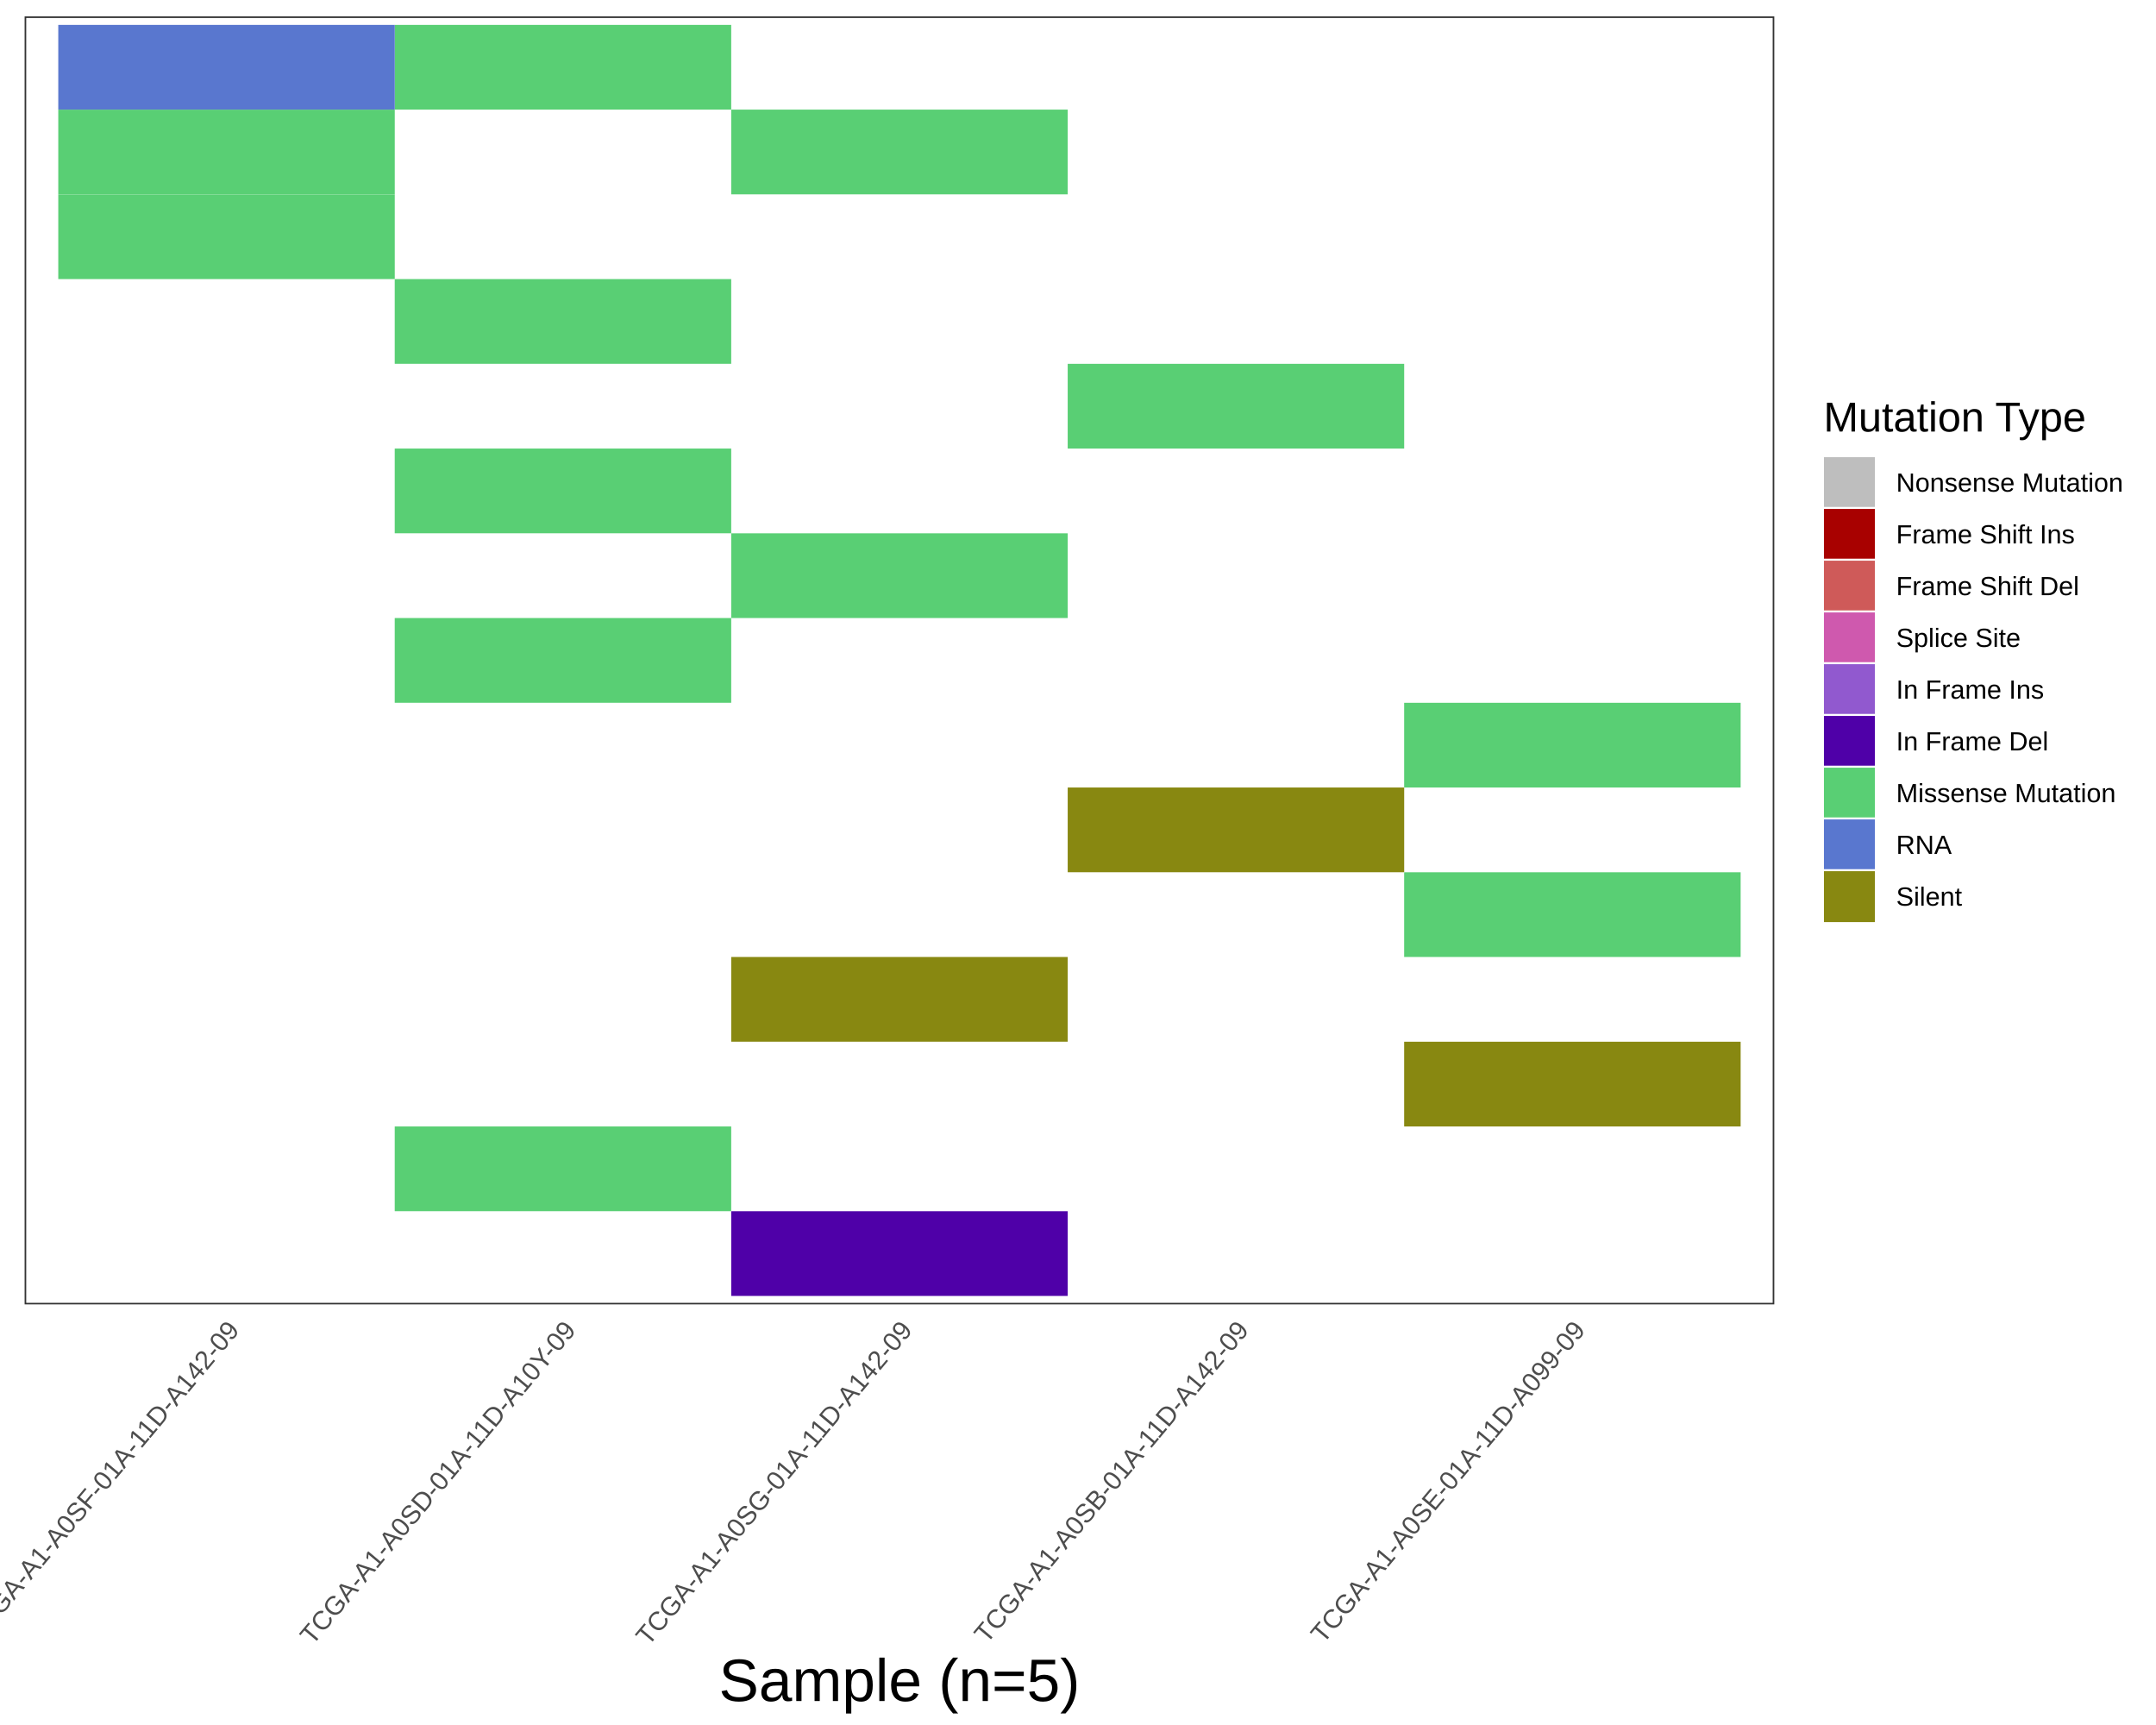
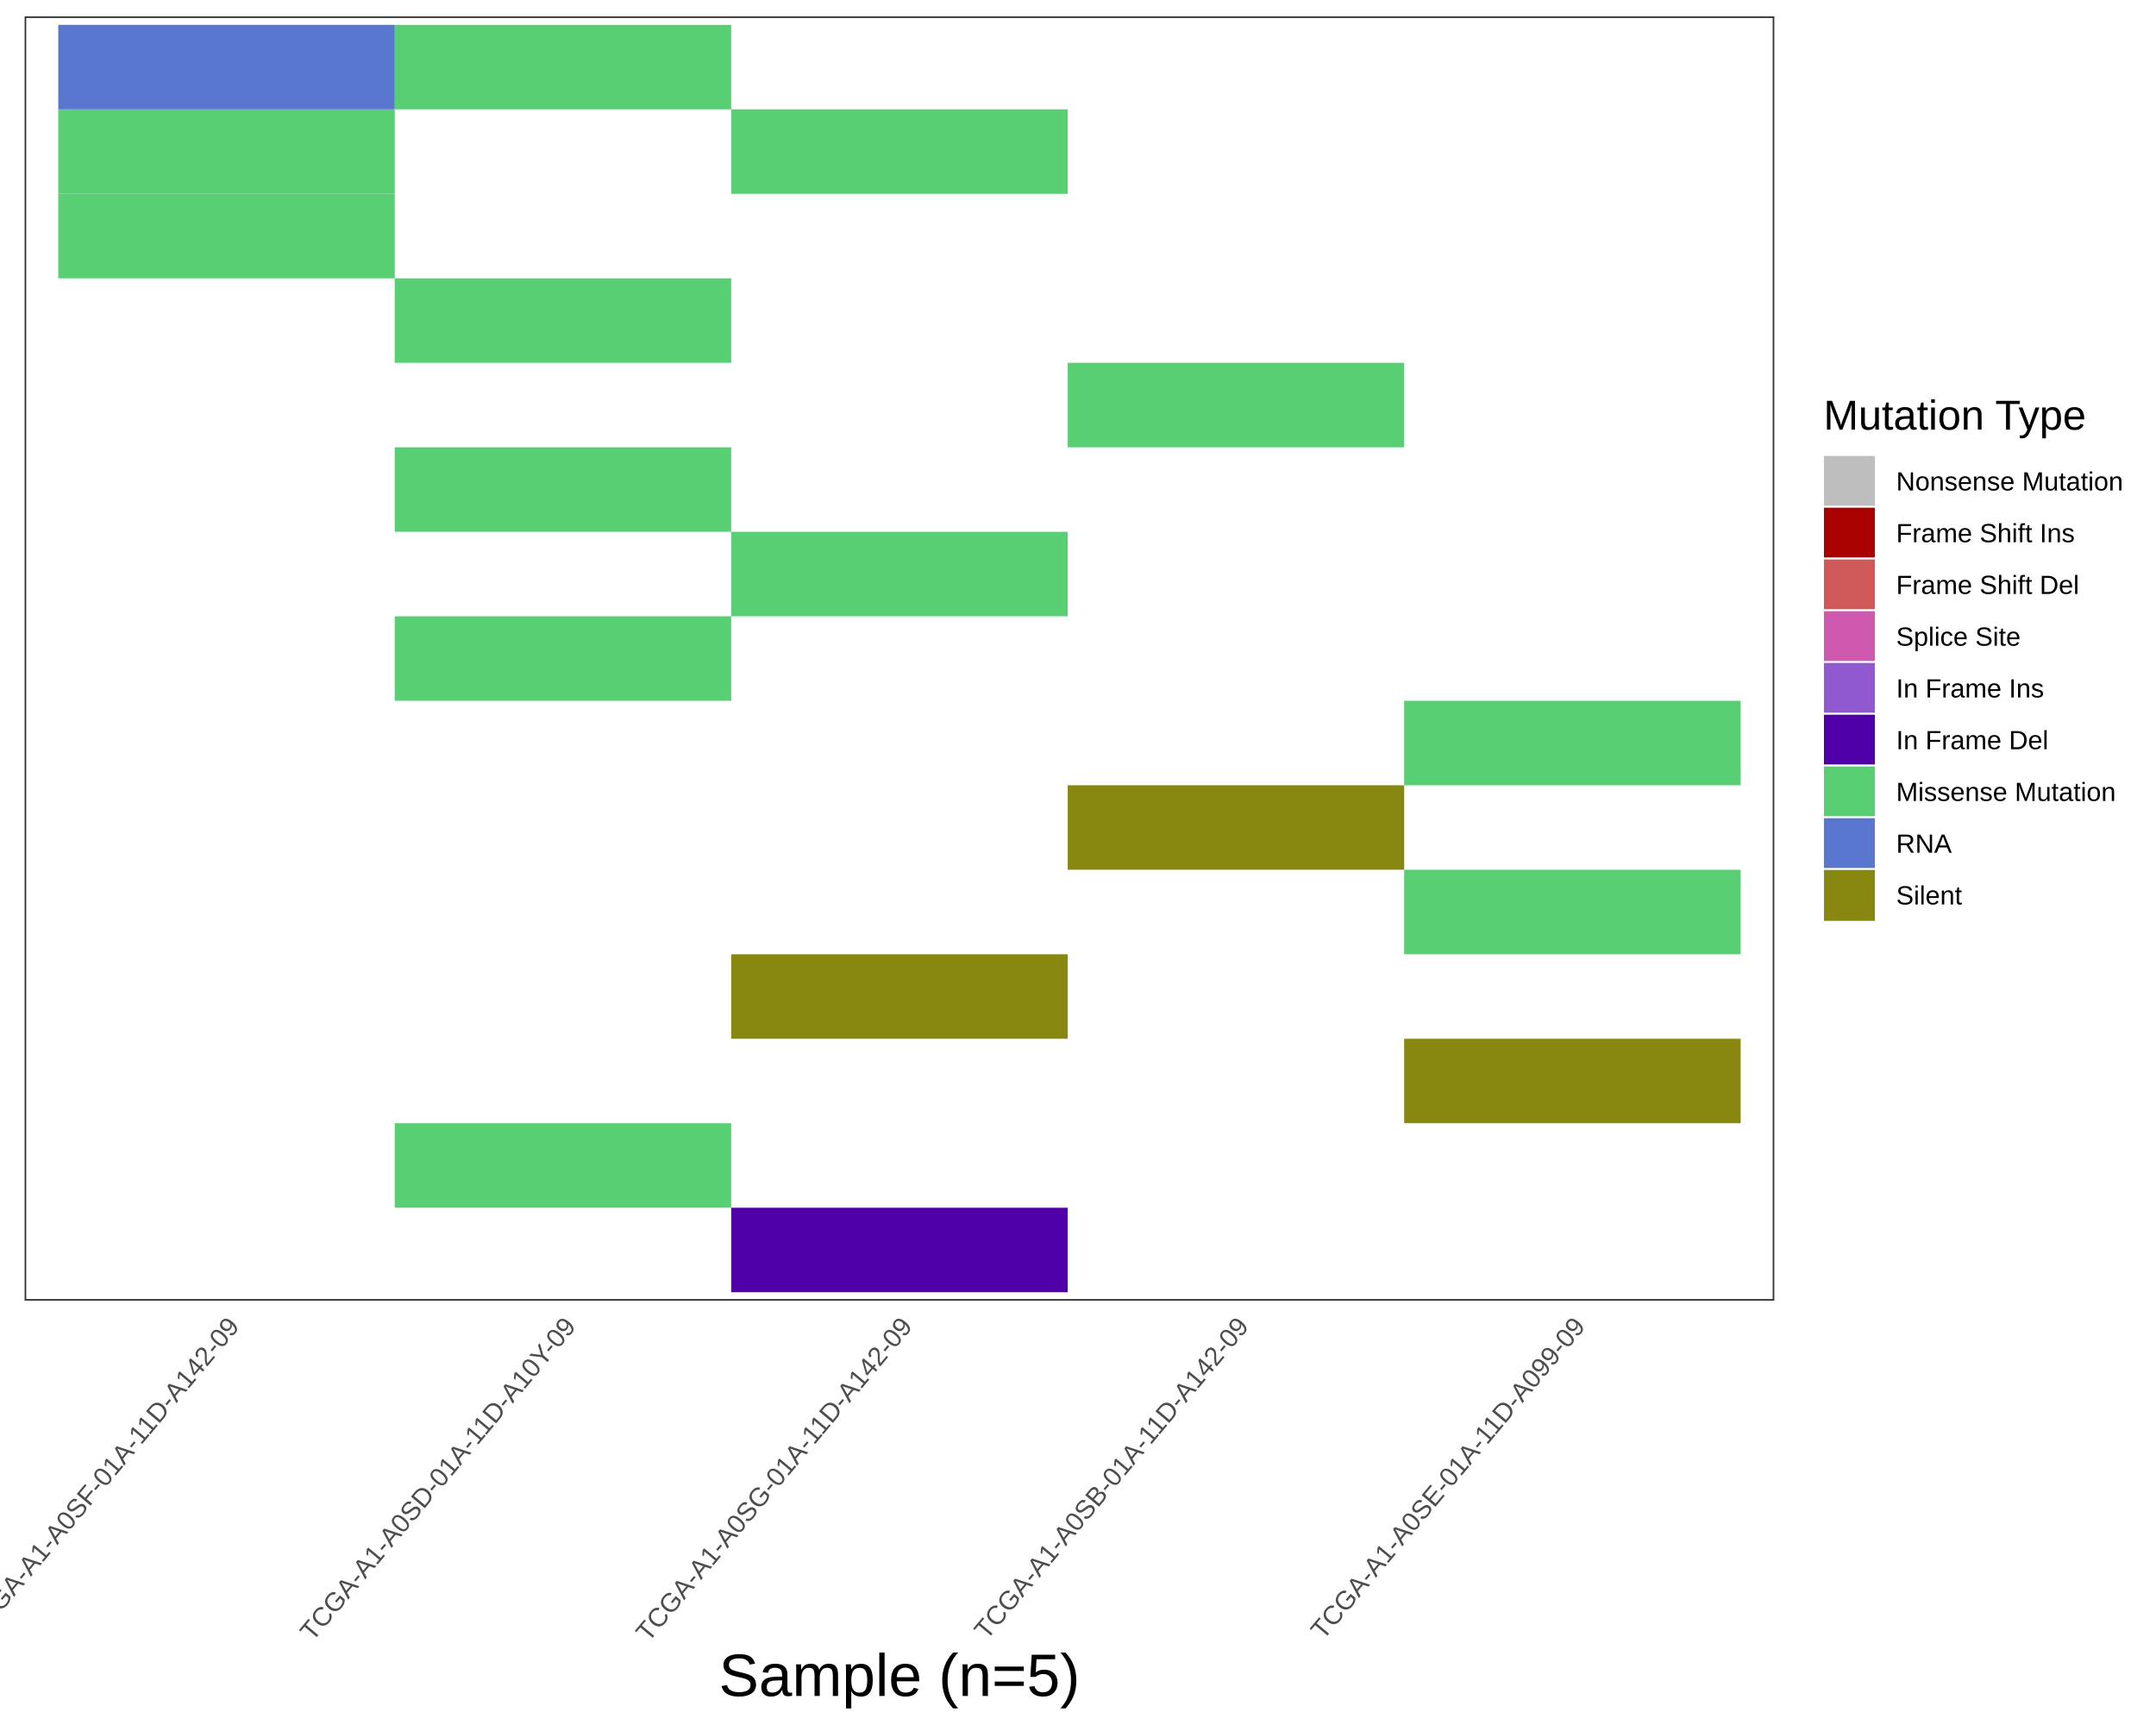
<svg xmlns="http://www.w3.org/2000/svg" viewBox="0 0 720.00 576.00">
  <defs>
    <style type="text/css">
    line, polyline, polygon, path, rect, circle {
      fill: none;
      stroke: #000000;
      stroke-linecap: round;
      stroke-linejoin: round;
      stroke-miterlimit: 10.00;
    }
  </style>
  </defs>
  <rect width="100%" height="100%" style="stroke: none; fill: #FFFFFF;" />
  <rect x="0.00" y="0.00" width="720.00" height="576.00" style="stroke-width: 1.07; stroke: #FFFFFF; fill: #FFFFFF;" />
  <defs>
-     <clipPath id="cpOC4yMnw1OTIuNTN8NDM1LjU2fDUuNDg=">
-       <rect x="8.22" y="5.48" width="584.31" height="430.08" />
+     <clipPath id="cpOC4yMnw1OTIuNTN8NDM0LjMxfDUuNDg=">
+       <rect x="8.22" y="5.48" width="584.31" height="428.83" />
    </clipPath>
  </defs>
-   <rect x="8.22" y="5.48" width="584.31" height="430.08" style="stroke-width: 1.07; stroke: #FFFFFF; fill: #FFFFFF;" clip-path="url(#cpOC4yMnw1OTIuNTN8NDM1LjU2fDUuNDg=)" />
-   <rect x="356.56" y="262.96" width="112.37" height="28.29" style="stroke-width: 0.21; stroke: none; stroke-linecap: butt; fill: #888811;" clip-path="url(#cpOC4yMnw1OTIuNTN8NDM1LjU2fDUuNDg=)" />
-   <rect x="356.56" y="121.49" width="112.37" height="28.29" style="stroke-width: 0.21; stroke: none; stroke-linecap: butt; fill: #59CF74;" clip-path="url(#cpOC4yMnw1OTIuNTN8NDM1LjU2fDUuNDg=)" />
-   <rect x="131.82" y="8.31" width="112.37" height="28.29" style="stroke-width: 0.21; stroke: none; stroke-linecap: butt; fill: #59CF74;" clip-path="url(#cpOC4yMnw1OTIuNTN8NDM1LjU2fDUuNDg=)" />
-   <rect x="131.82" y="376.14" width="112.37" height="28.29" style="stroke-width: 0.21; stroke: none; stroke-linecap: butt; fill: #59CF74;" clip-path="url(#cpOC4yMnw1OTIuNTN8NDM1LjU2fDUuNDg=)" />
-   <rect x="131.82" y="206.37" width="112.37" height="28.29" style="stroke-width: 0.21; stroke: none; stroke-linecap: butt; fill: #59CF74;" clip-path="url(#cpOC4yMnw1OTIuNTN8NDM1LjU2fDUuNDg=)" />
-   <rect x="131.82" y="149.78" width="112.37" height="28.29" style="stroke-width: 0.21; stroke: none; stroke-linecap: butt; fill: #59CF74;" clip-path="url(#cpOC4yMnw1OTIuNTN8NDM1LjU2fDUuNDg=)" />
-   <rect x="131.82" y="93.19" width="112.37" height="28.29" style="stroke-width: 0.21; stroke: none; stroke-linecap: butt; fill: #59CF74;" clip-path="url(#cpOC4yMnw1OTIuNTN8NDM1LjU2fDUuNDg=)" />
-   <rect x="468.92" y="347.85" width="112.37" height="28.29" style="stroke-width: 0.21; stroke: none; stroke-linecap: butt; fill: #888811;" clip-path="url(#cpOC4yMnw1OTIuNTN8NDM1LjU2fDUuNDg=)" />
-   <rect x="468.92" y="291.26" width="112.37" height="28.29" style="stroke-width: 0.21; stroke: none; stroke-linecap: butt; fill: #59CF74;" clip-path="url(#cpOC4yMnw1OTIuNTN8NDM1LjU2fDUuNDg=)" />
-   <rect x="468.92" y="234.67" width="112.37" height="28.29" style="stroke-width: 0.21; stroke: none; stroke-linecap: butt; fill: #59CF74;" clip-path="url(#cpOC4yMnw1OTIuNTN8NDM1LjU2fDUuNDg=)" />
-   <rect x="19.46" y="36.60" width="112.37" height="28.29" style="stroke-width: 0.21; stroke: none; stroke-linecap: butt; fill: #59CF74;" clip-path="url(#cpOC4yMnw1OTIuNTN8NDM1LjU2fDUuNDg=)" />
-   <rect x="19.46" y="8.31" width="112.37" height="28.29" style="stroke-width: 0.21; stroke: none; stroke-linecap: butt; fill: #5977CF;" clip-path="url(#cpOC4yMnw1OTIuNTN8NDM1LjU2fDUuNDg=)" />
-   <rect x="19.46" y="64.90" width="112.37" height="28.29" style="stroke-width: 0.21; stroke: none; stroke-linecap: butt; fill: #59CF74;" clip-path="url(#cpOC4yMnw1OTIuNTN8NDM1LjU2fDUuNDg=)" />
-   <rect x="244.19" y="36.60" width="112.37" height="28.29" style="stroke-width: 0.21; stroke: none; stroke-linecap: butt; fill: #59CF74;" clip-path="url(#cpOC4yMnw1OTIuNTN8NDM1LjU2fDUuNDg=)" />
-   <rect x="244.19" y="404.44" width="112.37" height="28.29" style="stroke-width: 0.21; stroke: none; stroke-linecap: butt; fill: #4F00A8;" clip-path="url(#cpOC4yMnw1OTIuNTN8NDM1LjU2fDUuNDg=)" />
-   <rect x="244.19" y="319.55" width="112.37" height="28.29" style="stroke-width: 0.21; stroke: none; stroke-linecap: butt; fill: #888811;" clip-path="url(#cpOC4yMnw1OTIuNTN8NDM1LjU2fDUuNDg=)" />
-   <rect x="244.19" y="178.08" width="112.37" height="28.29" style="stroke-width: 0.21; stroke: none; stroke-linecap: butt; fill: #59CF74;" clip-path="url(#cpOC4yMnw1OTIuNTN8NDM1LjU2fDUuNDg=)" />
-   <rect x="8.22" y="5.48" width="584.31" height="430.08" style="stroke-width: 1.07; stroke: #333333;" clip-path="url(#cpOC4yMnw1OTIuNTN8NDM1LjU2fDUuNDg=)" />
+   <rect x="8.22" y="5.48" width="584.31" height="428.83" style="stroke-width: 1.07; stroke: #FFFFFF; fill: #FFFFFF;" clip-path="url(#cpOC4yMnw1OTIuNTN8NDM0LjMxfDUuNDg=)" />
+   <rect x="356.56" y="262.21" width="112.37" height="28.21" style="stroke-width: 0.21; stroke: none; stroke-linecap: square; stroke-linejoin: miter; fill: #888811;" clip-path="url(#cpOC4yMnw1OTIuNTN8NDM0LjMxfDUuNDg=)" />
+   <rect x="356.56" y="121.15" width="112.37" height="28.21" style="stroke-width: 0.21; stroke: none; stroke-linecap: square; stroke-linejoin: miter; fill: #59CF74;" clip-path="url(#cpOC4yMnw1OTIuNTN8NDM0LjMxfDUuNDg=)" />
+   <rect x="131.82" y="8.30" width="112.37" height="28.21" style="stroke-width: 0.21; stroke: none; stroke-linecap: square; stroke-linejoin: miter; fill: #59CF74;" clip-path="url(#cpOC4yMnw1OTIuNTN8NDM0LjMxfDUuNDg=)" />
+   <rect x="131.82" y="375.06" width="112.37" height="28.21" style="stroke-width: 0.21; stroke: none; stroke-linecap: square; stroke-linejoin: miter; fill: #59CF74;" clip-path="url(#cpOC4yMnw1OTIuNTN8NDM0LjMxfDUuNDg=)" />
+   <rect x="131.82" y="205.79" width="112.37" height="28.21" style="stroke-width: 0.21; stroke: none; stroke-linecap: square; stroke-linejoin: miter; fill: #59CF74;" clip-path="url(#cpOC4yMnw1OTIuNTN8NDM0LjMxfDUuNDg=)" />
+   <rect x="131.82" y="149.36" width="112.37" height="28.21" style="stroke-width: 0.21; stroke: none; stroke-linecap: square; stroke-linejoin: miter; fill: #59CF74;" clip-path="url(#cpOC4yMnw1OTIuNTN8NDM0LjMxfDUuNDg=)" />
+   <rect x="131.82" y="92.94" width="112.37" height="28.21" style="stroke-width: 0.21; stroke: none; stroke-linecap: square; stroke-linejoin: miter; fill: #59CF74;" clip-path="url(#cpOC4yMnw1OTIuNTN8NDM0LjMxfDUuNDg=)" />
+   <rect x="468.92" y="346.85" width="112.37" height="28.21" style="stroke-width: 0.21; stroke: none; stroke-linecap: square; stroke-linejoin: miter; fill: #888811;" clip-path="url(#cpOC4yMnw1OTIuNTN8NDM0LjMxfDUuNDg=)" />
+   <rect x="468.92" y="290.43" width="112.37" height="28.21" style="stroke-width: 0.21; stroke: none; stroke-linecap: square; stroke-linejoin: miter; fill: #59CF74;" clip-path="url(#cpOC4yMnw1OTIuNTN8NDM0LjMxfDUuNDg=)" />
+   <rect x="468.92" y="234.00" width="112.37" height="28.21" style="stroke-width: 0.21; stroke: none; stroke-linecap: square; stroke-linejoin: miter; fill: #59CF74;" clip-path="url(#cpOC4yMnw1OTIuNTN8NDM0LjMxfDUuNDg=)" />
+   <rect x="19.46" y="36.51" width="112.37" height="28.21" style="stroke-width: 0.21; stroke: none; stroke-linecap: square; stroke-linejoin: miter; fill: #59CF74;" clip-path="url(#cpOC4yMnw1OTIuNTN8NDM0LjMxfDUuNDg=)" />
+   <rect x="19.46" y="8.30" width="112.37" height="28.21" style="stroke-width: 0.21; stroke: none; stroke-linecap: square; stroke-linejoin: miter; fill: #5977CF;" clip-path="url(#cpOC4yMnw1OTIuNTN8NDM0LjMxfDUuNDg=)" />
+   <rect x="19.46" y="64.73" width="112.37" height="28.21" style="stroke-width: 0.21; stroke: none; stroke-linecap: square; stroke-linejoin: miter; fill: #59CF74;" clip-path="url(#cpOC4yMnw1OTIuNTN8NDM0LjMxfDUuNDg=)" />
+   <rect x="244.19" y="36.51" width="112.37" height="28.21" style="stroke-width: 0.21; stroke: none; stroke-linecap: square; stroke-linejoin: miter; fill: #59CF74;" clip-path="url(#cpOC4yMnw1OTIuNTN8NDM0LjMxfDUuNDg=)" />
+   <rect x="244.19" y="403.28" width="112.37" height="28.21" style="stroke-width: 0.21; stroke: none; stroke-linecap: square; stroke-linejoin: miter; fill: #4F00A8;" clip-path="url(#cpOC4yMnw1OTIuNTN8NDM0LjMxfDUuNDg=)" />
+   <rect x="244.19" y="318.64" width="112.37" height="28.21" style="stroke-width: 0.21; stroke: none; stroke-linecap: square; stroke-linejoin: miter; fill: #888811;" clip-path="url(#cpOC4yMnw1OTIuNTN8NDM0LjMxfDUuNDg=)" />
+   <rect x="244.19" y="177.58" width="112.37" height="28.21" style="stroke-width: 0.21; stroke: none; stroke-linecap: square; stroke-linejoin: miter; fill: #59CF74;" clip-path="url(#cpOC4yMnw1OTIuNTN8NDM0LjMxfDUuNDg=)" />
+   <rect x="8.22" y="5.48" width="584.31" height="428.83" style="stroke-width: 1.07; stroke: #333333;" clip-path="url(#cpOC4yMnw1OTIuNTN8NDM0LjMxfDUuNDg=)" />
  <defs>
    <clipPath id="cpMC4wMHw3MjAuMDB8NTc2LjAwfDAuMDA=">
      <rect x="0.00" y="0.00" width="720.00" height="576.00" />
    </clipPath>
  </defs>
  <g clip-path="url(#cpMC4wMHw3MjAuMDB8NTc2LjAwfDAuMDA=)">
-     <text transform="translate(-7.30,548.74) rotate(-50)" style="font-size: 8.80px; fill: #4D4D4D; font-family: Liberation Sans;" textLength="136.23px" lengthAdjust="spacingAndGlyphs">TCGA-A1-A0SF-01A-11D-A142-09</text>
+     <text transform="translate(-7.30,547.49) rotate(-50)" style="font-size: 8.80px; fill: #4D4D4D; font-family: Liberation Sans;" textLength="136.23px" lengthAdjust="spacingAndGlyphs">TCGA-A1-A0SF-01A-11D-A142-09</text>
  </g>
  <g clip-path="url(#cpMC4wMHw3MjAuMDB8NTc2LjAwfDAuMDA=)">
-     <text transform="translate(104.33,549.63) rotate(-50)" style="font-size: 8.80px; fill: #4D4D4D; font-family: Liberation Sans;" textLength="137.39px" lengthAdjust="spacingAndGlyphs">TCGA-A1-A0SD-01A-11D-A10Y-09</text>
+     <text transform="translate(104.33,548.38) rotate(-50)" style="font-size: 8.80px; fill: #4D4D4D; font-family: Liberation Sans;" textLength="137.39px" lengthAdjust="spacingAndGlyphs">TCGA-A1-A0SD-01A-11D-A10Y-09</text>
  </g>
  <g clip-path="url(#cpMC4wMHw3MjAuMDB8NTc2LjAwfDAuMDA=)">
-     <text transform="translate(216.49,549.87) rotate(-50)" style="font-size: 8.80px; fill: #4D4D4D; font-family: Liberation Sans;" textLength="137.70px" lengthAdjust="spacingAndGlyphs">TCGA-A1-A0SG-01A-11D-A142-09</text>
+     <text transform="translate(216.49,548.62) rotate(-50)" style="font-size: 8.80px; fill: #4D4D4D; font-family: Liberation Sans;" textLength="137.70px" lengthAdjust="spacingAndGlyphs">TCGA-A1-A0SG-01A-11D-A142-09</text>
  </g>
  <g clip-path="url(#cpMC4wMHw3MjAuMDB8NTc2LjAwfDAuMDA=)">
-     <text transform="translate(329.48,549.12) rotate(-50)" style="font-size: 8.80px; fill: #4D4D4D; font-family: Liberation Sans;" textLength="136.73px" lengthAdjust="spacingAndGlyphs">TCGA-A1-A0SB-01A-11D-A142-09</text>
+     <text transform="translate(329.48,547.87) rotate(-50)" style="font-size: 8.80px; fill: #4D4D4D; font-family: Liberation Sans;" textLength="136.73px" lengthAdjust="spacingAndGlyphs">TCGA-A1-A0SB-01A-11D-A142-09</text>
  </g>
  <g clip-path="url(#cpMC4wMHw3MjAuMDB8NTc2LjAwfDAuMDA=)">
-     <text transform="translate(441.85,549.12) rotate(-50)" style="font-size: 8.80px; fill: #4D4D4D; font-family: Liberation Sans;" textLength="136.73px" lengthAdjust="spacingAndGlyphs">TCGA-A1-A0SE-01A-11D-A099-09</text>
+     <text transform="translate(441.85,547.87) rotate(-50)" style="font-size: 8.80px; fill: #4D4D4D; font-family: Liberation Sans;" textLength="136.73px" lengthAdjust="spacingAndGlyphs">TCGA-A1-A0SE-01A-11D-A099-09</text>
  </g>
  <g clip-path="url(#cpMC4wMHw3MjAuMDB8NTc2LjAwfDAuMDA=)">
-     <text x="240.06" y="568.00" style="font-size: 20.00px; font-family: Liberation Sans;" textLength="120.62px" lengthAdjust="spacingAndGlyphs">Sample (n=5)</text>
+     <text x="240.06" y="566.31" style="font-size: 20.00px; font-family: Liberation Sans;" textLength="120.62px" lengthAdjust="spacingAndGlyphs">Sample (n=5)</text>
  </g>
-   <rect x="603.49" y="127.52" width="111.04" height="186.00" style="stroke-width: 1.07; stroke: none; fill: #FFFFFF;" clip-path="url(#cpMC4wMHw3MjAuMDB8NTc2LjAwfDAuMDA=)" />
+   <rect x="603.49" y="126.68" width="111.04" height="186.42" style="stroke-width: 1.07; stroke: none; fill: #FFFFFF;" clip-path="url(#cpMC4wMHw3MjAuMDB8NTc2LjAwfDAuMDA=)" />
  <g clip-path="url(#cpMC4wMHw3MjAuMDB8NTc2LjAwfDAuMDA=)">
-     <text x="608.96" y="144.09" style="font-size: 14.00px; font-family: Liberation Sans;" textLength="87.66px" lengthAdjust="spacingAndGlyphs">Mutation Type</text>
+     <text x="608.96" y="143.46" style="font-size: 14.00px; font-family: Liberation Sans;" textLength="87.66px" lengthAdjust="spacingAndGlyphs">Mutation Type</text>
  </g>
-   <rect x="608.96" y="152.52" width="17.28" height="17.28" style="stroke-width: 1.07; stroke: #FFFFFF; fill: #F2F2F2;" clip-path="url(#cpMC4wMHw3MjAuMDB8NTc2LjAwfDAuMDA=)" />
-   <rect x="609.11" y="152.66" width="17.00" height="17.00" style="stroke-width: 0.21; stroke: none; stroke-linejoin: miter; fill: #BEBEBE;" clip-path="url(#cpMC4wMHw3MjAuMDB8NTc2LjAwfDAuMDA=)" />
-   <rect x="608.96" y="169.80" width="17.28" height="17.28" style="stroke-width: 1.07; stroke: #FFFFFF; fill: #F2F2F2;" clip-path="url(#cpMC4wMHw3MjAuMDB8NTc2LjAwfDAuMDA=)" />
-   <rect x="609.11" y="169.94" width="17.00" height="17.00" style="stroke-width: 0.21; stroke: none; stroke-linejoin: miter; fill: #A80100;" clip-path="url(#cpMC4wMHw3MjAuMDB8NTc2LjAwfDAuMDA=)" />
-   <rect x="608.96" y="187.08" width="17.28" height="17.28" style="stroke-width: 1.07; stroke: #FFFFFF; fill: #F2F2F2;" clip-path="url(#cpMC4wMHw3MjAuMDB8NTc2LjAwfDAuMDA=)" />
-   <rect x="609.11" y="187.22" width="17.00" height="17.00" style="stroke-width: 0.21; stroke: none; stroke-linejoin: miter; fill: #CF5A59;" clip-path="url(#cpMC4wMHw3MjAuMDB8NTc2LjAwfDAuMDA=)" />
-   <rect x="608.96" y="204.36" width="17.28" height="17.28" style="stroke-width: 1.07; stroke: #FFFFFF; fill: #F2F2F2;" clip-path="url(#cpMC4wMHw3MjAuMDB8NTc2LjAwfDAuMDA=)" />
-   <rect x="609.11" y="204.50" width="17.00" height="17.00" style="stroke-width: 0.21; stroke: none; stroke-linejoin: miter; fill: #CF59AE;" clip-path="url(#cpMC4wMHw3MjAuMDB8NTc2LjAwfDAuMDA=)" />
-   <rect x="608.96" y="221.64" width="17.28" height="17.28" style="stroke-width: 1.07; stroke: #FFFFFF; fill: #F2F2F2;" clip-path="url(#cpMC4wMHw3MjAuMDB8NTc2LjAwfDAuMDA=)" />
-   <rect x="609.11" y="221.78" width="17.00" height="17.00" style="stroke-width: 0.21; stroke: none; stroke-linejoin: miter; fill: #9159CF;" clip-path="url(#cpMC4wMHw3MjAuMDB8NTc2LjAwfDAuMDA=)" />
-   <rect x="608.96" y="238.92" width="17.28" height="17.28" style="stroke-width: 1.07; stroke: #FFFFFF; fill: #F2F2F2;" clip-path="url(#cpMC4wMHw3MjAuMDB8NTc2LjAwfDAuMDA=)" />
-   <rect x="609.11" y="239.06" width="17.00" height="17.00" style="stroke-width: 0.21; stroke: none; stroke-linejoin: miter; fill: #4F00A8;" clip-path="url(#cpMC4wMHw3MjAuMDB8NTc2LjAwfDAuMDA=)" />
-   <rect x="608.96" y="256.20" width="17.28" height="17.28" style="stroke-width: 1.07; stroke: #FFFFFF; fill: #F2F2F2;" clip-path="url(#cpMC4wMHw3MjAuMDB8NTc2LjAwfDAuMDA=)" />
-   <rect x="609.11" y="256.34" width="17.00" height="17.00" style="stroke-width: 0.21; stroke: none; stroke-linejoin: miter; fill: #59CF74;" clip-path="url(#cpMC4wMHw3MjAuMDB8NTc2LjAwfDAuMDA=)" />
-   <rect x="608.96" y="273.48" width="17.28" height="17.28" style="stroke-width: 1.07; stroke: #FFFFFF; fill: #F2F2F2;" clip-path="url(#cpMC4wMHw3MjAuMDB8NTc2LjAwfDAuMDA=)" />
-   <rect x="609.11" y="273.62" width="17.00" height="17.00" style="stroke-width: 0.21; stroke: none; stroke-linejoin: miter; fill: #5977CF;" clip-path="url(#cpMC4wMHw3MjAuMDB8NTc2LjAwfDAuMDA=)" />
-   <rect x="608.96" y="290.76" width="17.28" height="17.28" style="stroke-width: 1.07; stroke: #FFFFFF; fill: #F2F2F2;" clip-path="url(#cpMC4wMHw3MjAuMDB8NTc2LjAwfDAuMDA=)" />
-   <rect x="609.11" y="290.90" width="17.00" height="17.00" style="stroke-width: 0.21; stroke: none; stroke-linejoin: miter; fill: #888811;" clip-path="url(#cpMC4wMHw3MjAuMDB8NTc2LjAwfDAuMDA=)" />
+   <rect x="608.96" y="152.11" width="17.28" height="17.28" style="stroke-width: 1.07; stroke: #FFFFFF; fill: #F2F2F2;" clip-path="url(#cpMC4wMHw3MjAuMDB8NTc2LjAwfDAuMDA=)" />
+   <rect x="609.11" y="152.25" width="17.00" height="17.00" style="stroke-width: 0.21; stroke: none; stroke-linecap: square; stroke-linejoin: miter; fill: #BEBEBE;" clip-path="url(#cpMC4wMHw3MjAuMDB8NTc2LjAwfDAuMDA=)" />
+   <rect x="608.96" y="169.39" width="17.28" height="17.28" style="stroke-width: 1.07; stroke: #FFFFFF; fill: #F2F2F2;" clip-path="url(#cpMC4wMHw3MjAuMDB8NTc2LjAwfDAuMDA=)" />
+   <rect x="609.11" y="169.53" width="17.00" height="17.00" style="stroke-width: 0.21; stroke: none; stroke-linecap: square; stroke-linejoin: miter; fill: #A80100;" clip-path="url(#cpMC4wMHw3MjAuMDB8NTc2LjAwfDAuMDA=)" />
+   <rect x="608.96" y="186.67" width="17.28" height="17.28" style="stroke-width: 1.07; stroke: #FFFFFF; fill: #F2F2F2;" clip-path="url(#cpMC4wMHw3MjAuMDB8NTc2LjAwfDAuMDA=)" />
+   <rect x="609.11" y="186.81" width="17.00" height="17.00" style="stroke-width: 0.21; stroke: none; stroke-linecap: square; stroke-linejoin: miter; fill: #CF5A59;" clip-path="url(#cpMC4wMHw3MjAuMDB8NTc2LjAwfDAuMDA=)" />
+   <rect x="608.96" y="203.95" width="17.28" height="17.28" style="stroke-width: 1.07; stroke: #FFFFFF; fill: #F2F2F2;" clip-path="url(#cpMC4wMHw3MjAuMDB8NTc2LjAwfDAuMDA=)" />
+   <rect x="609.11" y="204.09" width="17.00" height="17.00" style="stroke-width: 0.21; stroke: none; stroke-linecap: square; stroke-linejoin: miter; fill: #CF59AE;" clip-path="url(#cpMC4wMHw3MjAuMDB8NTc2LjAwfDAuMDA=)" />
+   <rect x="608.96" y="221.23" width="17.28" height="17.28" style="stroke-width: 1.07; stroke: #FFFFFF; fill: #F2F2F2;" clip-path="url(#cpMC4wMHw3MjAuMDB8NTc2LjAwfDAuMDA=)" />
+   <rect x="609.11" y="221.37" width="17.00" height="17.00" style="stroke-width: 0.21; stroke: none; stroke-linecap: square; stroke-linejoin: miter; fill: #9159CF;" clip-path="url(#cpMC4wMHw3MjAuMDB8NTc2LjAwfDAuMDA=)" />
+   <rect x="608.96" y="238.51" width="17.28" height="17.28" style="stroke-width: 1.07; stroke: #FFFFFF; fill: #F2F2F2;" clip-path="url(#cpMC4wMHw3MjAuMDB8NTc2LjAwfDAuMDA=)" />
+   <rect x="609.11" y="238.65" width="17.00" height="17.00" style="stroke-width: 0.21; stroke: none; stroke-linecap: square; stroke-linejoin: miter; fill: #4F00A8;" clip-path="url(#cpMC4wMHw3MjAuMDB8NTc2LjAwfDAuMDA=)" />
+   <rect x="608.96" y="255.79" width="17.28" height="17.28" style="stroke-width: 1.07; stroke: #FFFFFF; fill: #F2F2F2;" clip-path="url(#cpMC4wMHw3MjAuMDB8NTc2LjAwfDAuMDA=)" />
+   <rect x="609.11" y="255.93" width="17.00" height="17.00" style="stroke-width: 0.21; stroke: none; stroke-linecap: square; stroke-linejoin: miter; fill: #59CF74;" clip-path="url(#cpMC4wMHw3MjAuMDB8NTc2LjAwfDAuMDA=)" />
+   <rect x="608.96" y="273.07" width="17.28" height="17.28" style="stroke-width: 1.07; stroke: #FFFFFF; fill: #F2F2F2;" clip-path="url(#cpMC4wMHw3MjAuMDB8NTc2LjAwfDAuMDA=)" />
+   <rect x="609.11" y="273.21" width="17.00" height="17.00" style="stroke-width: 0.21; stroke: none; stroke-linecap: square; stroke-linejoin: miter; fill: #5977CF;" clip-path="url(#cpMC4wMHw3MjAuMDB8NTc2LjAwfDAuMDA=)" />
+   <rect x="608.96" y="290.35" width="17.28" height="17.28" style="stroke-width: 1.07; stroke: #FFFFFF; fill: #F2F2F2;" clip-path="url(#cpMC4wMHw3MjAuMDB8NTc2LjAwfDAuMDA=)" />
+   <rect x="609.11" y="290.49" width="17.00" height="17.00" style="stroke-width: 0.21; stroke: none; stroke-linecap: square; stroke-linejoin: miter; fill: #888811;" clip-path="url(#cpMC4wMHw3MjAuMDB8NTc2LjAwfDAuMDA=)" />
  <g clip-path="url(#cpMC4wMHw3MjAuMDB8NTc2LjAwfDAuMDA=)">
-     <text x="633.22" y="164.18" style="font-size: 8.80px; font-family: Liberation Sans;" textLength="75.78px" lengthAdjust="spacingAndGlyphs">Nonsense Mutation</text>
+     <text x="633.22" y="163.77" style="font-size: 8.80px; font-family: Liberation Sans;" textLength="75.78px" lengthAdjust="spacingAndGlyphs">Nonsense Mutation</text>
  </g>
  <g clip-path="url(#cpMC4wMHw3MjAuMDB8NTc2LjAwfDAuMDA=)">
-     <text x="633.22" y="181.46" style="font-size: 8.80px; font-family: Liberation Sans;" textLength="59.61px" lengthAdjust="spacingAndGlyphs">Frame Shift Ins</text>
+     <text x="633.22" y="181.05" style="font-size: 8.80px; font-family: Liberation Sans;" textLength="59.61px" lengthAdjust="spacingAndGlyphs">Frame Shift Ins</text>
  </g>
  <g clip-path="url(#cpMC4wMHw3MjAuMDB8NTc2LjAwfDAuMDA=)">
-     <text x="633.22" y="198.74" style="font-size: 8.80px; font-family: Liberation Sans;" textLength="61.08px" lengthAdjust="spacingAndGlyphs">Frame Shift Del</text>
+     <text x="633.22" y="198.33" style="font-size: 8.80px; font-family: Liberation Sans;" textLength="61.08px" lengthAdjust="spacingAndGlyphs">Frame Shift Del</text>
  </g>
  <g clip-path="url(#cpMC4wMHw3MjAuMDB8NTc2LjAwfDAuMDA=)">
-     <text x="633.22" y="216.02" style="font-size: 8.80px; font-family: Liberation Sans;" textLength="41.56px" lengthAdjust="spacingAndGlyphs">Splice Site</text>
+     <text x="633.22" y="215.61" style="font-size: 8.80px; font-family: Liberation Sans;" textLength="41.56px" lengthAdjust="spacingAndGlyphs">Splice Site</text>
  </g>
  <g clip-path="url(#cpMC4wMHw3MjAuMDB8NTc2LjAwfDAuMDA=)">
-     <text x="633.22" y="233.30" style="font-size: 8.80px; font-family: Liberation Sans;" textLength="49.34px" lengthAdjust="spacingAndGlyphs">In Frame Ins</text>
+     <text x="633.22" y="232.89" style="font-size: 8.80px; font-family: Liberation Sans;" textLength="49.34px" lengthAdjust="spacingAndGlyphs">In Frame Ins</text>
  </g>
  <g clip-path="url(#cpMC4wMHw3MjAuMDB8NTc2LjAwfDAuMDA=)">
-     <text x="633.22" y="250.58" style="font-size: 8.80px; font-family: Liberation Sans;" textLength="50.81px" lengthAdjust="spacingAndGlyphs">In Frame Del</text>
+     <text x="633.22" y="250.17" style="font-size: 8.80px; font-family: Liberation Sans;" textLength="50.81px" lengthAdjust="spacingAndGlyphs">In Frame Del</text>
  </g>
  <g clip-path="url(#cpMC4wMHw3MjAuMDB8NTc2LjAwfDAuMDA=)">
-     <text x="633.22" y="267.86" style="font-size: 8.80px; font-family: Liberation Sans;" textLength="73.33px" lengthAdjust="spacingAndGlyphs">Missense Mutation</text>
+     <text x="633.22" y="267.45" style="font-size: 8.80px; font-family: Liberation Sans;" textLength="73.33px" lengthAdjust="spacingAndGlyphs">Missense Mutation</text>
  </g>
  <g clip-path="url(#cpMC4wMHw3MjAuMDB8NTc2LjAwfDAuMDA=)">
-     <text x="633.22" y="285.14" style="font-size: 8.80px; font-family: Liberation Sans;" textLength="18.59px" lengthAdjust="spacingAndGlyphs">RNA</text>
+     <text x="633.22" y="284.73" style="font-size: 8.80px; font-family: Liberation Sans;" textLength="18.59px" lengthAdjust="spacingAndGlyphs">RNA</text>
  </g>
  <g clip-path="url(#cpMC4wMHw3MjAuMDB8NTc2LjAwfDAuMDA=)">
-     <text x="633.22" y="302.42" style="font-size: 8.80px; font-family: Liberation Sans;" textLength="22.00px" lengthAdjust="spacingAndGlyphs">Silent</text>
+     <text x="633.22" y="302.01" style="font-size: 8.80px; font-family: Liberation Sans;" textLength="22.00px" lengthAdjust="spacingAndGlyphs">Silent</text>
  </g>
</svg>
